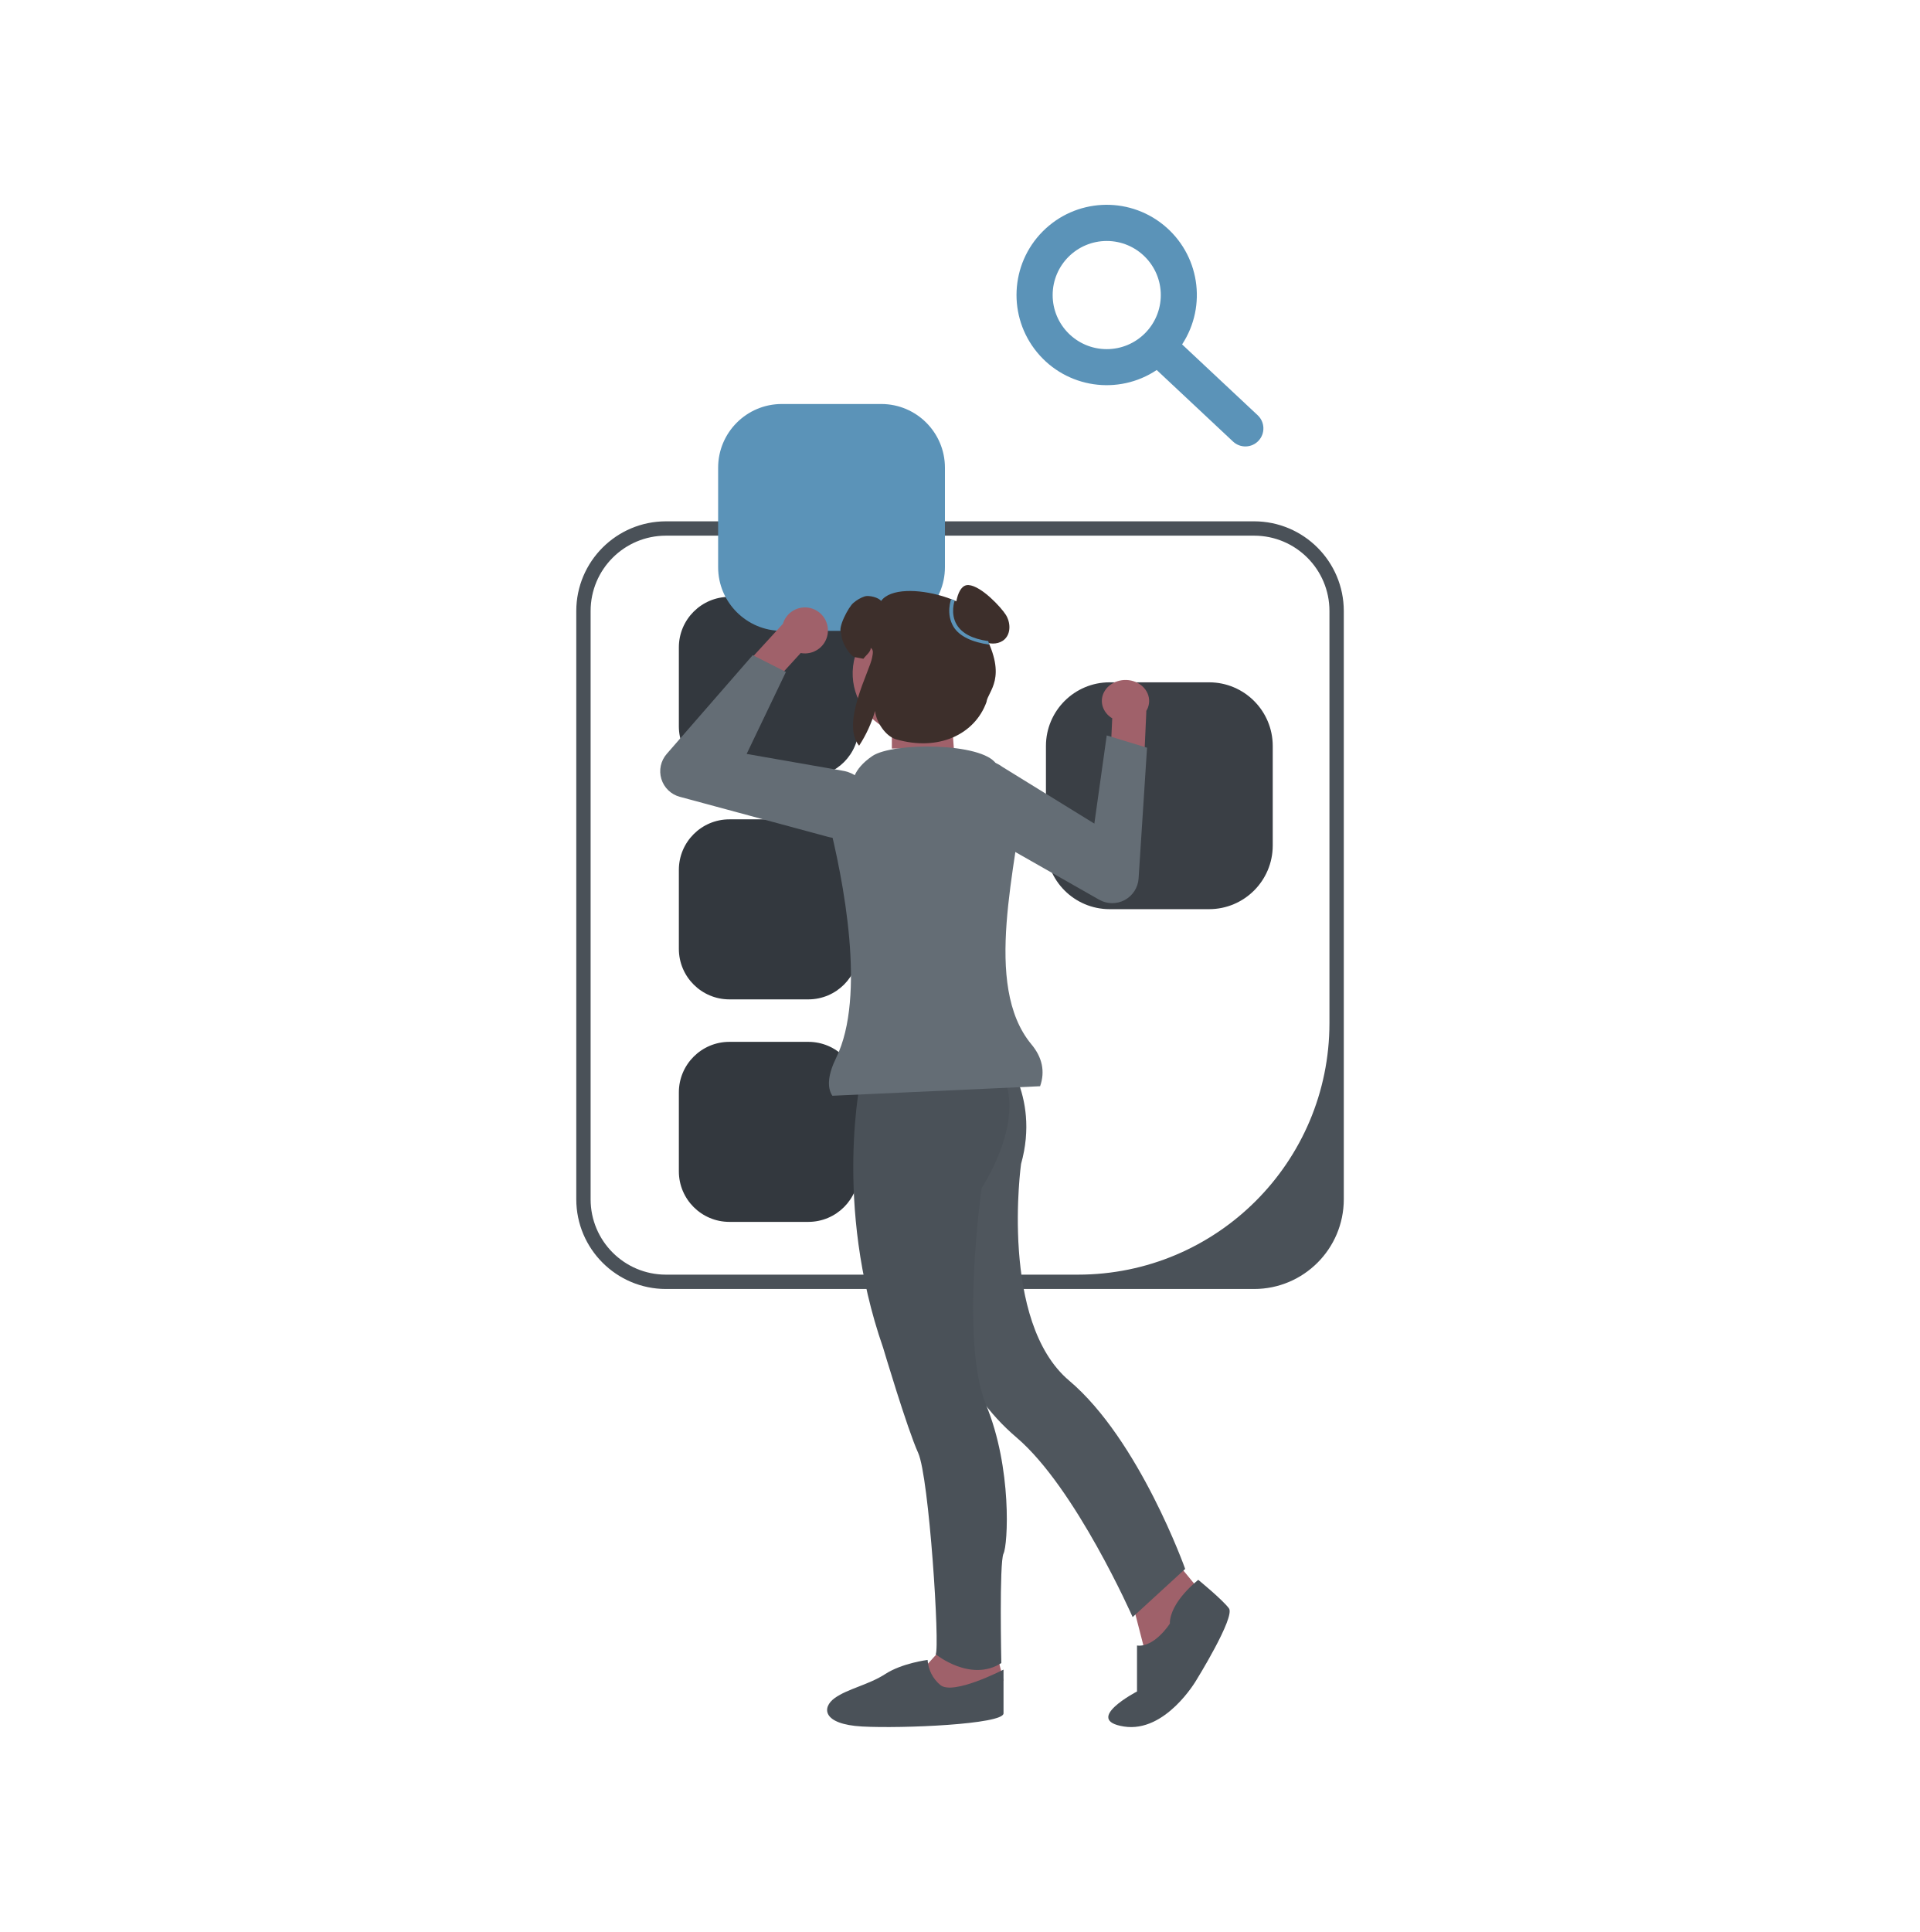
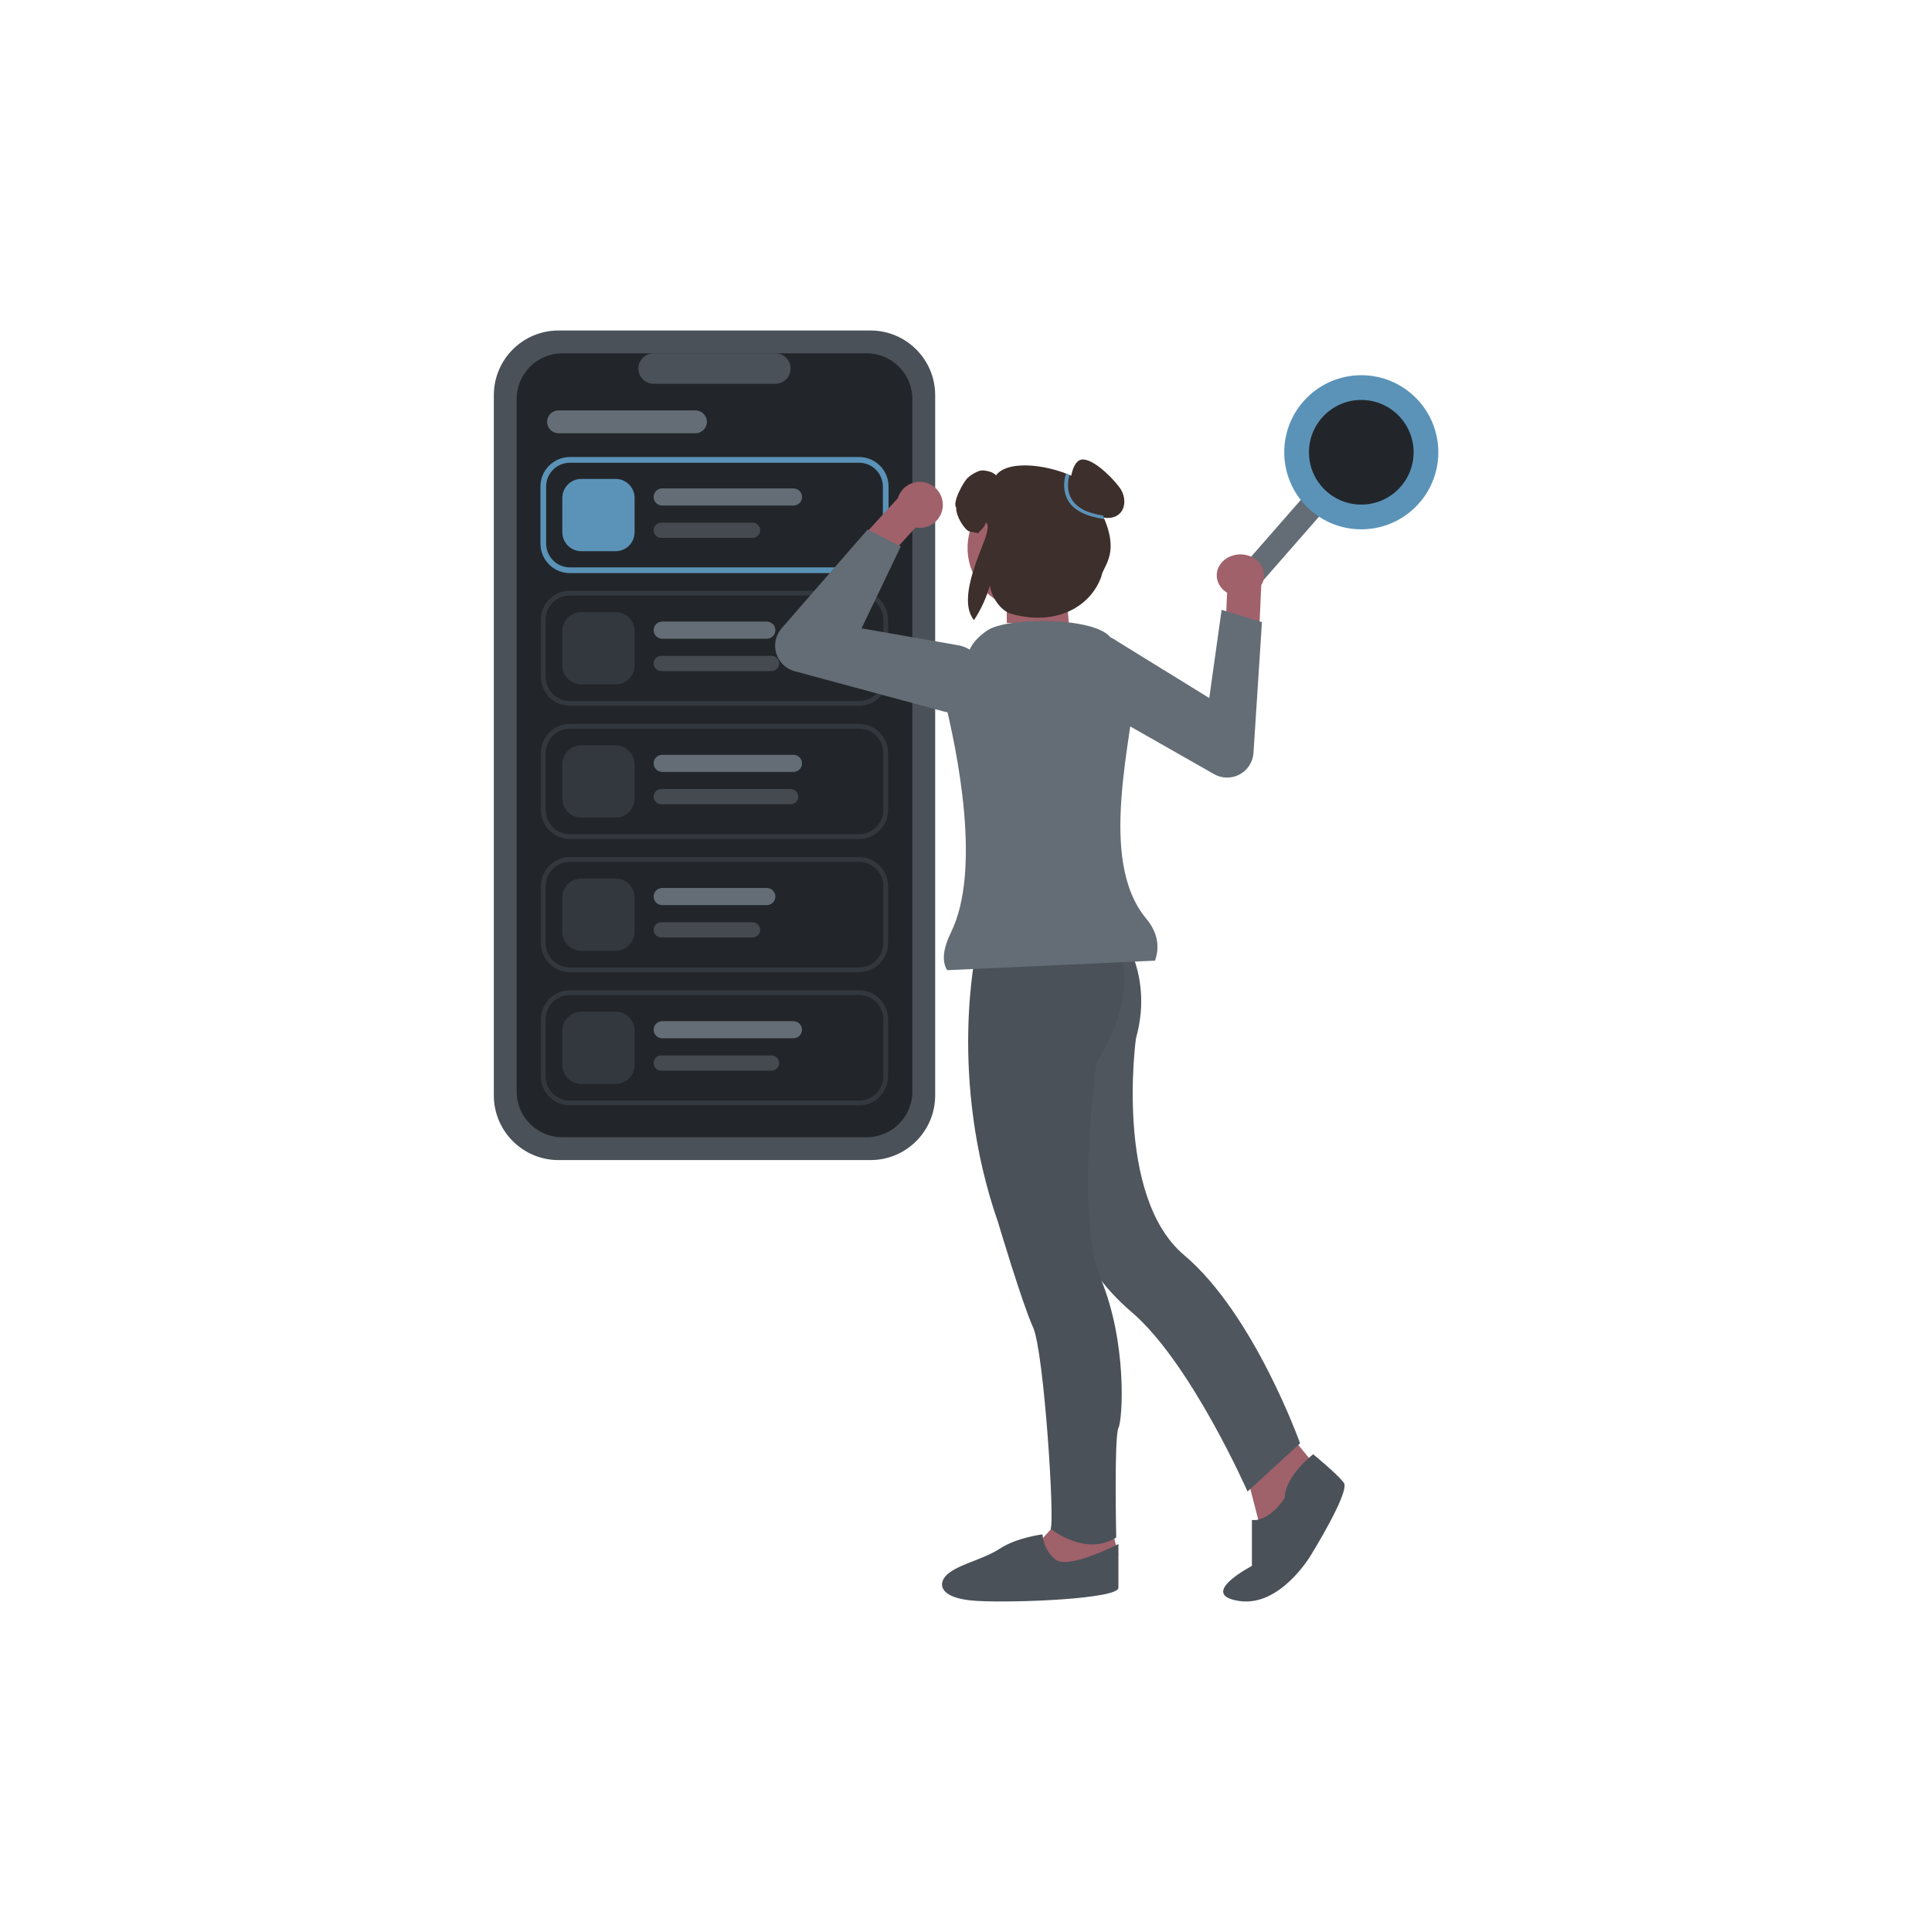
- <svg xmlns="http://www.w3.org/2000/svg" viewBox="-195.2 -107.7 1009.2 1015.4">
+ <svg xmlns="http://www.w3.org/2000/svg" viewBox="-155.6 -41.7 1009.2 1015.4">
  <g transform="translate(-759 -282.999)">
-     <path d="M500.434,510.121H191.23A47.188,47.188,0,0,1,144.1,462.986v-309.2a47.188,47.188,0,0,1,47.135-47.135h309.2a47.188,47.188,0,0,1,47.135,47.135v309.2A47.188,47.188,0,0,1,500.434,510.121ZM191.23,114.189a39.593,39.593,0,0,0-39.593,39.593v309.2a39.593,39.593,0,0,0,39.593,39.593h216.59A132.207,132.207,0,0,0,540.027,370.372V153.782a39.593,39.593,0,0,0-39.593-39.593Z" transform="translate(722.639 342.639)" fill="#4A5158" />
-     <path d="M205.223,132.106a26.569,26.569,0,0,0-26.54,26.54v41.54a26.569,26.569,0,0,0,26.54,26.54h41.54a26.569,26.569,0,0,0,26.54-26.54v-41.54a26.569,26.569,0,0,0-26.54-26.54Z" transform="translate(741.981 356.876)" fill="#33383E" />
-     <path d="M205.223,207.106a26.569,26.569,0,0,0-26.54,26.539v41.54a26.569,26.569,0,0,0,26.54,26.54h41.54a26.569,26.569,0,0,0,26.54-26.54v-41.54a26.569,26.569,0,0,0-26.54-26.539Z" transform="translate(741.981 398.816)" fill="#33383E" />
-     <path d="M205.223,282.106a26.569,26.569,0,0,0-26.54,26.539v41.54a26.569,26.569,0,0,0,26.54,26.54h41.54a26.569,26.569,0,0,0,26.54-26.54v-41.54a26.569,26.569,0,0,0-26.54-26.539Z" transform="translate(741.981 440.757)" fill="#33383E" />
-     <path d="M113.777,124.375,73.655,86.768A47.4,47.4,0,1,1,87,73.312l39.741,37.237a9.475,9.475,0,0,1-12.961,13.826ZM18.95,47.369A28.424,28.424,0,1,0,47.369,18.95,28.455,28.455,0,0,0,18.95,47.369Z" transform="translate(1098.21 282.999)" fill="#5B93B8" />
-     <path d="M225.365,67.106a33.478,33.478,0,0,0-33.441,33.441v52.342a33.478,33.478,0,0,0,33.441,33.441h52.342a33.478,33.478,0,0,0,33.441-33.441V100.547a33.478,33.478,0,0,0-33.441-33.441H225.365Z" transform="translate(749.385 320.527)" fill="#5B93B8" />
-     <path d="M335.884,160.919a33.478,33.478,0,0,0-33.441,33.441V246.7a33.478,33.478,0,0,0,33.441,33.441h52.342A33.478,33.478,0,0,0,421.666,246.7V194.359a33.478,33.478,0,0,0-33.441-33.441H335.884Z" transform="translate(811.189 372.988)" fill="#3A3F45" />
    <g transform="translate(910.856 482.781)">
-       <path d="M20.577,71.925V62.691a32.479,32.479,0,1,1,31.568-4.4l1.034,13.63Z" transform="translate(101.193 14.011)" fill="#a0616a" />
-       <path d="M322.224,145.756c4.517-16.47-44.717-30.593-54.285-17.33-1.33-1.886-6.247-3.031-8.5-2.453a17.593,17.593,0,0,0-6,3.424c-2.545,1.955-8.561,13.408-6.444,15.837-.18,4.73,4.625,12.2,7.147,12.707,1.758.359,3.239.648,4.512.856,1.134-1.654,4.025-3.732,3.817-5.734,1.712,1.134,1.087,3.128.741,5.167-1.149,6.788-16.515,34.451-6.835,46.269a67.645,67.645,0,0,0,8.387-18.278l.014.122c.661,5.741,5.466,13.174,11.017,14.782,22.265,6.45,41.336-2.474,47.532-19.542.773-5.884,11.248-12.507-1.1-35.829Z" transform="translate(-151.823 -120.054)" fill="#3D2F2B" />
-       <path d="M285.331,134.926s.439-14.221,7.106-13.74S309.566,132.931,312,136.849s2.731,9.571-.589,12.772c-2.651,2.556-6.909,2.851-10.352,1.545s-6.207-3.943-8.621-6.724-4.6-5.791-7.384-8.2" transform="translate(-130.289 -121.174)" fill="#3D2F2B" />
-       <path d="M304.342,149.842c-8.884-1.241-15.846-4.361-18.9-9.492-4-6.716-1.322-14.111-1.206-14.423l1.878.7c-.025.068-2.458,6.837,1.06,12.716,2.736,4.573,8.3,7.476,16.544,8.627Z" transform="translate(-131.3 -118.516)" fill="#5B93B8" />
-       <path d="M706,644.008l9.2,35.663,13.8-10.354,12.654-28.76L725.557,621Z" transform="translate(-458.804 -113.11)" fill="#9f616a" />
-       <path d="M903.685,733.12s-14.954,11.5-14.954,23.008c0,0-8.052,12.654-17.255,11.5V791.79s-28.76,14.954-6.9,18.406,37.963-24.158,37.963-24.158,20.707-33.361,17.255-37.963S903.685,733.12,903.685,733.12Z" transform="translate(-620.826 -210.276)" fill="#4A5158" />
-       <path d="M810.476,490.435s21.946,23.844,11.591,60.654c0,0-11.5,82.829,25.309,113.889s60.97,98.934,60.97,98.934l-27.61,25.309s-29.909-67.873-60.97-94.328-34.511-56.37-34.511-56.37V533.838L779.5,490.12Z" transform="translate(-632.383 -246.823)" fill="#4A5158" />
-       <path d="M810.476,490.435s21.946,23.844,11.591,60.654c0,0-11.5,82.829,25.309,113.889s60.97,98.934,60.97,98.934l-27.61,25.309s-29.909-67.873-60.97-94.328-34.511-56.37-34.511-56.37V533.838L779.5,490.12Z" transform="translate(-632.383 -246.823)" fill="#7A838B" opacity="0.1" />
-       <path d="M622.5,664,611,676.654l4.6,10.354,13.805,4.6,24.158-9.2L650.115,668.6Z" transform="translate(-473.089 -106.643)" fill="#9f616a" />
-       <path d="M820.622,774.785S794,788.59,787.348,782.838a18.666,18.666,0,0,1-6.636-13.136s-13.328,1.633-22.2,7.38-19.793,7.746-26.619,12.654-6.655,13.8,14.419,14.955,74.31-1.151,74.31-6.9Z" transform="translate(-640.146 -204.776)" fill="#4A5158" />
-       <path d="M744.051,504.023s-14.955,66.721,11.5,142.653c0,0,12.654,42.567,18.406,55.219s11.505,102.385,9.207,105.837c0,0,18.406,14.954,34.511,4.6,0,0-1.151-52.918,1.151-57.519s4.6-44.866-9.2-78.227-2.3-113.889-2.3-113.889,27.6-41.416,6.9-65.578Z" transform="translate(-638.351 -245.771)" fill="#4A5158" />
+       <g transform="translate(151.435 49.892)" />
+       <g transform="translate(0 11.76)" />
+     </g>
+   </g>
+   <g transform="translate(-20 0)">
+     <rect x="124" y="132" width="232" height="436" rx="34" fill="#4A5158" />
+     <rect x="136" y="144" width="208" height="412" rx="24" fill="#22262A" />
+     <rect x="200" y="144" width="80" height="16" rx="8" fill="#4A5158" />
+     <rect x="152" y="174" width="84" height="12" rx="6" fill="#646D75" />
+     <rect x="150" y="200" width="180" height="58" rx="14" fill="#22262A" stroke="#5B93B8" stroke-width="3" />
+     <rect x="160" y="210" width="38" height="38" rx="10" fill="#5B93B8" />
+     <rect x="208" y="215" width="78" height="9" rx="4.5" fill="#646D75" />
+     <rect x="208" y="233" width="56" height="8" rx="4" fill="#444A50" />
+     <rect x="150" y="270" width="180" height="58" rx="14" fill="#22262A" stroke="#33383E" stroke-width="2.5" />
+     <rect x="160" y="280" width="38" height="38" rx="10" fill="#33383E" />
+     <rect x="208" y="285" width="64" height="9" rx="4.5" fill="#646D75" />
+     <rect x="208" y="303" width="66" height="8" rx="4" fill="#444A50" />
+     <rect x="150" y="340" width="180" height="58" rx="14" fill="#22262A" stroke="#33383E" stroke-width="2.5" />
+     <rect x="160" y="350" width="38" height="38" rx="10" fill="#33383E" />
+     <rect x="208" y="355" width="78" height="9" rx="4.5" fill="#646D75" />
+     <rect x="208" y="373" width="76" height="8" rx="4" fill="#444A50" />
+     <rect x="150" y="410" width="180" height="58" rx="14" fill="#22262A" stroke="#33383E" stroke-width="2.5" />
+     <rect x="160" y="420" width="38" height="38" rx="10" fill="#33383E" />
+     <rect x="208" y="425" width="64" height="9" rx="4.5" fill="#646D75" />
+     <rect x="208" y="443" width="56" height="8" rx="4" fill="#444A50" />
+     <rect x="150" y="480" width="180" height="58" rx="14" fill="#22262A" stroke="#33383E" stroke-width="2.5" />
+     <rect x="160" y="490" width="38" height="38" rx="10" fill="#33383E" />
+     <rect x="208" y="495" width="78" height="9" rx="4.5" fill="#646D75" />
+     <rect x="208" y="513" width="66" height="8" rx="4" fill="#444A50" />
+   </g>
+   <path d="M501 262L536 222" fill="none" stroke="#646D75" stroke-width="13" stroke-linecap="round" />
+   <circle cx="560" cy="196" r="34" fill="#22262A" stroke="#5B93B8" stroke-width="13" />
+   <g transform="translate(-759 -282.999)">
+     <g transform="translate(910.856 482.781)">
+       <g transform="translate(100 0)">
+         <path d="M20.577,71.925V62.691a32.479,32.479,0,1,1,31.568-4.4l1.034,13.63Z" transform="translate(101.193 14.011)" fill="#a0616a" />
+       </g>
+     </g>
+   </g>
+   <g transform="translate(-759 -282.999)">
+     <g transform="translate(910.856 482.781)">
+       <g transform="translate(100 0)">
+         <path d="M322.224,145.756c4.517-16.47-44.717-30.593-54.285-17.33-1.33-1.886-6.247-3.031-8.5-2.453a17.593,17.593,0,0,0-6,3.424c-2.545,1.955-8.561,13.408-6.444,15.837-.18,4.73,4.625,12.2,7.147,12.707,1.758.359,3.239.648,4.512.856,1.134-1.654,4.025-3.732,3.817-5.734,1.712,1.134,1.087,3.128.741,5.167-1.149,6.788-16.515,34.451-6.835,46.269a67.645,67.645,0,0,0,8.387-18.278l.014.122c.661,5.741,5.466,13.174,11.017,14.782,22.265,6.45,41.336-2.474,47.532-19.542.773-5.884,11.248-12.507-1.1-35.829Z" transform="translate(-151.823 -120.054)" fill="#3D2F2B" />
+       </g>
+     </g>
+   </g>
+   <g transform="translate(-759 -282.999)">
+     <g transform="translate(910.856 482.781)">
+       <g transform="translate(100 0)">
+         <path d="M285.331,134.926s.439-14.221,7.106-13.74S309.566,132.931,312,136.849s2.731,9.571-.589,12.772c-2.651,2.556-6.909,2.851-10.352,1.545s-6.207-3.943-8.621-6.724-4.6-5.791-7.384-8.2" transform="translate(-130.289 -121.174)" fill="#3D2F2B" />
+       </g>
+     </g>
+   </g>
+   <g transform="translate(-759 -282.999)">
+     <g transform="translate(910.856 482.781)">
+       <g transform="translate(100 0)">
+         <path d="M304.342,149.842c-8.884-1.241-15.846-4.361-18.9-9.492-4-6.716-1.322-14.111-1.206-14.423l1.878.7c-.025.068-2.458,6.837,1.06,12.716,2.736,4.573,8.3,7.476,16.544,8.627Z" transform="translate(-131.3 -118.516)" fill="#5B93B8" />
+       </g>
+     </g>
+   </g>
+   <g transform="translate(-759 -282.999)">
+     <g transform="translate(910.856 482.781)">
+       <g transform="translate(100 0)">
+         <path d="M706,644.008l9.2,35.663,13.8-10.354,12.654-28.76L725.557,621Z" transform="translate(-458.804 -113.11)" fill="#9f616a" />
+       </g>
+     </g>
+   </g>
+   <g transform="translate(-759 -282.999)">
+     <g transform="translate(910.856 482.781)">
+       <g transform="translate(100 0)">
+         <path d="M903.685,733.12s-14.954,11.5-14.954,23.008c0,0-8.052,12.654-17.255,11.5V791.79s-28.76,14.954-6.9,18.406,37.963-24.158,37.963-24.158,20.707-33.361,17.255-37.963S903.685,733.12,903.685,733.12Z" transform="translate(-620.826 -210.276)" fill="#4A5158" />
+       </g>
+     </g>
+   </g>
+   <g transform="translate(-759 -282.999)">
+     <g transform="translate(910.856 482.781)">
+       <g transform="translate(100 0)">
+         <path d="M810.476,490.435s21.946,23.844,11.591,60.654c0,0-11.5,82.829,25.309,113.889s60.97,98.934,60.97,98.934l-27.61,25.309s-29.909-67.873-60.97-94.328-34.511-56.37-34.511-56.37V533.838L779.5,490.12Z" transform="translate(-632.383 -246.823)" fill="#4A5158" />
+       </g>
+     </g>
+   </g>
+   <g transform="translate(-759 -282.999)">
+     <g transform="translate(910.856 482.781)">
+       <g transform="translate(100 0)">
+         <path d="M810.476,490.435s21.946,23.844,11.591,60.654c0,0-11.5,82.829,25.309,113.889s60.97,98.934,60.97,98.934l-27.61,25.309s-29.909-67.873-60.97-94.328-34.511-56.37-34.511-56.37V533.838L779.5,490.12Z" transform="translate(-632.383 -246.823)" fill="#7A838B" opacity="0.1" />
+       </g>
+     </g>
+   </g>
+   <g transform="translate(-759 -282.999)">
+     <g transform="translate(910.856 482.781)">
+       <g transform="translate(100 0)">
+         <path d="M622.5,664,611,676.654l4.6,10.354,13.805,4.6,24.158-9.2L650.115,668.6Z" transform="translate(-473.089 -106.643)" fill="#9f616a" />
+       </g>
+     </g>
+   </g>
+   <g transform="translate(-759 -282.999)">
+     <g transform="translate(910.856 482.781)">
+       <g transform="translate(100 0)">
+         <path d="M820.622,774.785S794,788.59,787.348,782.838a18.666,18.666,0,0,1-6.636-13.136s-13.328,1.633-22.2,7.38-19.793,7.746-26.619,12.654-6.655,13.8,14.419,14.955,74.31-1.151,74.31-6.9Z" transform="translate(-640.146 -204.776)" fill="#4A5158" />
+       </g>
+     </g>
+   </g>
+   <g transform="translate(-759 -282.999)">
+     <g transform="translate(910.856 482.781)">
+       <g transform="translate(100 0)">
+         <path d="M744.051,504.023s-14.955,66.721,11.5,142.653c0,0,12.654,42.567,18.406,55.219s11.505,102.385,9.207,105.837c0,0,18.406,14.954,34.511,4.6,0,0-1.151-52.918,1.151-57.519s4.6-44.866-9.2-78.227-2.3-113.889-2.3-113.889,27.6-41.416,6.9-65.578Z" transform="translate(-638.351 -245.771)" fill="#4A5158" />
+       </g>
+     </g>
+   </g>
+   <g transform="translate(-759 -282.999)">
+     <g transform="translate(910.856 482.781)">
      <g transform="translate(151.435 49.892)">
-         <path d="M345.934,156.24c-6.646,1.526-10.639,7.539-8.918,13.431a11.1,11.1,0,0,0,5.061,6.347v.015l-.943,20.246,17.476,7.17,1.4-31.155-.122,0a9.891,9.891,0,0,0,1.2-8.151c-1.721-5.892-8.5-9.432-15.15-7.906Z" transform="translate(-255.89 -155.885)" fill="#a0616a" />
-         <path d="M288.249,218.045a17.836,17.836,0,0,1,23.336-26.864l48.237,29.739,6.508-46.345,21.188,6.459-4.441,68.714a13.886,13.886,0,0,1-20.723,11.173l-70.309-40a18.1,18.1,0,0,1-3.8-2.875Z" transform="translate(-283.033 -145.434)" fill="#646D75" />
+         <g transform="translate(100 0)">
+           <path d="M345.934,156.24c-6.646,1.526-10.639,7.539-8.918,13.431a11.1,11.1,0,0,0,5.061,6.347v.015l-.943,20.246,17.476,7.17,1.4-31.155-.122,0a9.891,9.891,0,0,0,1.2-8.151c-1.721-5.892-8.5-9.432-15.15-7.906Z" transform="translate(-255.89 -155.885)" fill="#a0616a" />
+         </g>
      </g>
+     </g>
+   </g>
+   <g transform="translate(-759 -282.999)">
+     <g transform="translate(910.856 482.781)">
+       <g transform="translate(151.435 49.892)">
+         <g transform="translate(100 0)">
+           <path d="M288.249,218.045a17.836,17.836,0,0,1,23.336-26.864l48.237,29.739,6.508-46.345,21.188,6.459-4.441,68.714a13.886,13.886,0,0,1-20.723,11.173l-70.309-40a18.1,18.1,0,0,1-3.8-2.875Z" transform="translate(-283.033 -145.434)" fill="#646D75" />
+         </g>
+       </g>
+     </g>
+   </g>
+   <g transform="translate(-759 -282.999)">
+     <g transform="translate(910.856 482.781)">
      <g transform="translate(0 11.76)">
-         <path d="M257.589,139.639a12.078,12.078,0,0,1-12.614,18.053l-.011.012-14.989,16.421-17.611-6.382,23.1-25.231.082.086a12.082,12.082,0,0,1,22.04-2.959Z" transform="translate(-171.117 -133.724)" fill="#a0616a" />
-         <path d="M274.276,243.054l-78.093-21.095a13.886,13.886,0,0,1-6.85-22.525l45.225-51.924,17.435,8.849-20.641,43.075,49.984,8.743A17.837,17.837,0,0,1,279,243.685a18.1,18.1,0,0,1-4.72-.631Z" transform="translate(-185.91 -122.436)" fill="#646D75" />
+         <g transform="translate(100 0)">
+           <path d="M257.589,139.639a12.078,12.078,0,0,1-12.614,18.053l-.011.012-14.989,16.421-17.611-6.382,23.1-25.231.082.086a12.082,12.082,0,0,1,22.04-2.959Z" transform="translate(-171.117 -133.724)" fill="#a0616a" />
+         </g>
      </g>
-       <path d="M354.142,356.854l-109.2,5.009c-3-4.555-2.187-11.4,2.013-19.979,15.859-32.38,3.815-93.638-4.288-125.535a15.047,15.047,0,0,1,13.017-18.765s-.416-7.021,10.3-14.285,57.836-7.158,65.092,4.166l15.057,10.091c-4.272,44-22.474,106.136,3.457,137.3,5.671,6.815,7.28,14.185,4.558,22Z" transform="translate(-154.44 -93.448)" fill="#646D75" />
+     </g>
+   </g>
+   <g transform="translate(-759 -282.999)">
+     <g transform="translate(910.856 482.781)">
+       <g transform="translate(0 11.76)">
+         <g transform="translate(100 0)">
+           <path d="M274.276,243.054l-78.093-21.095a13.886,13.886,0,0,1-6.85-22.525l45.225-51.924,17.435,8.849-20.641,43.075,49.984,8.743A17.837,17.837,0,0,1,279,243.685a18.1,18.1,0,0,1-4.72-.631Z" transform="translate(-185.91 -122.436)" fill="#646D75" />
+         </g>
+       </g>
+     </g>
+   </g>
+   <g transform="translate(-759 -282.999)">
+     <g transform="translate(910.856 482.781)">
+       <g transform="translate(100 0)">
+         <path d="M354.142,356.854l-109.2,5.009c-3-4.555-2.187-11.4,2.013-19.979,15.859-32.38,3.815-93.638-4.288-125.535a15.047,15.047,0,0,1,13.017-18.765s-.416-7.021,10.3-14.285,57.836-7.158,65.092,4.166l15.057,10.091c-4.272,44-22.474,106.136,3.457,137.3,5.671,6.815,7.28,14.185,4.558,22Z" transform="translate(-154.44 -93.448)" fill="#646D75" />
+       </g>
    </g>
  </g>
</svg>
